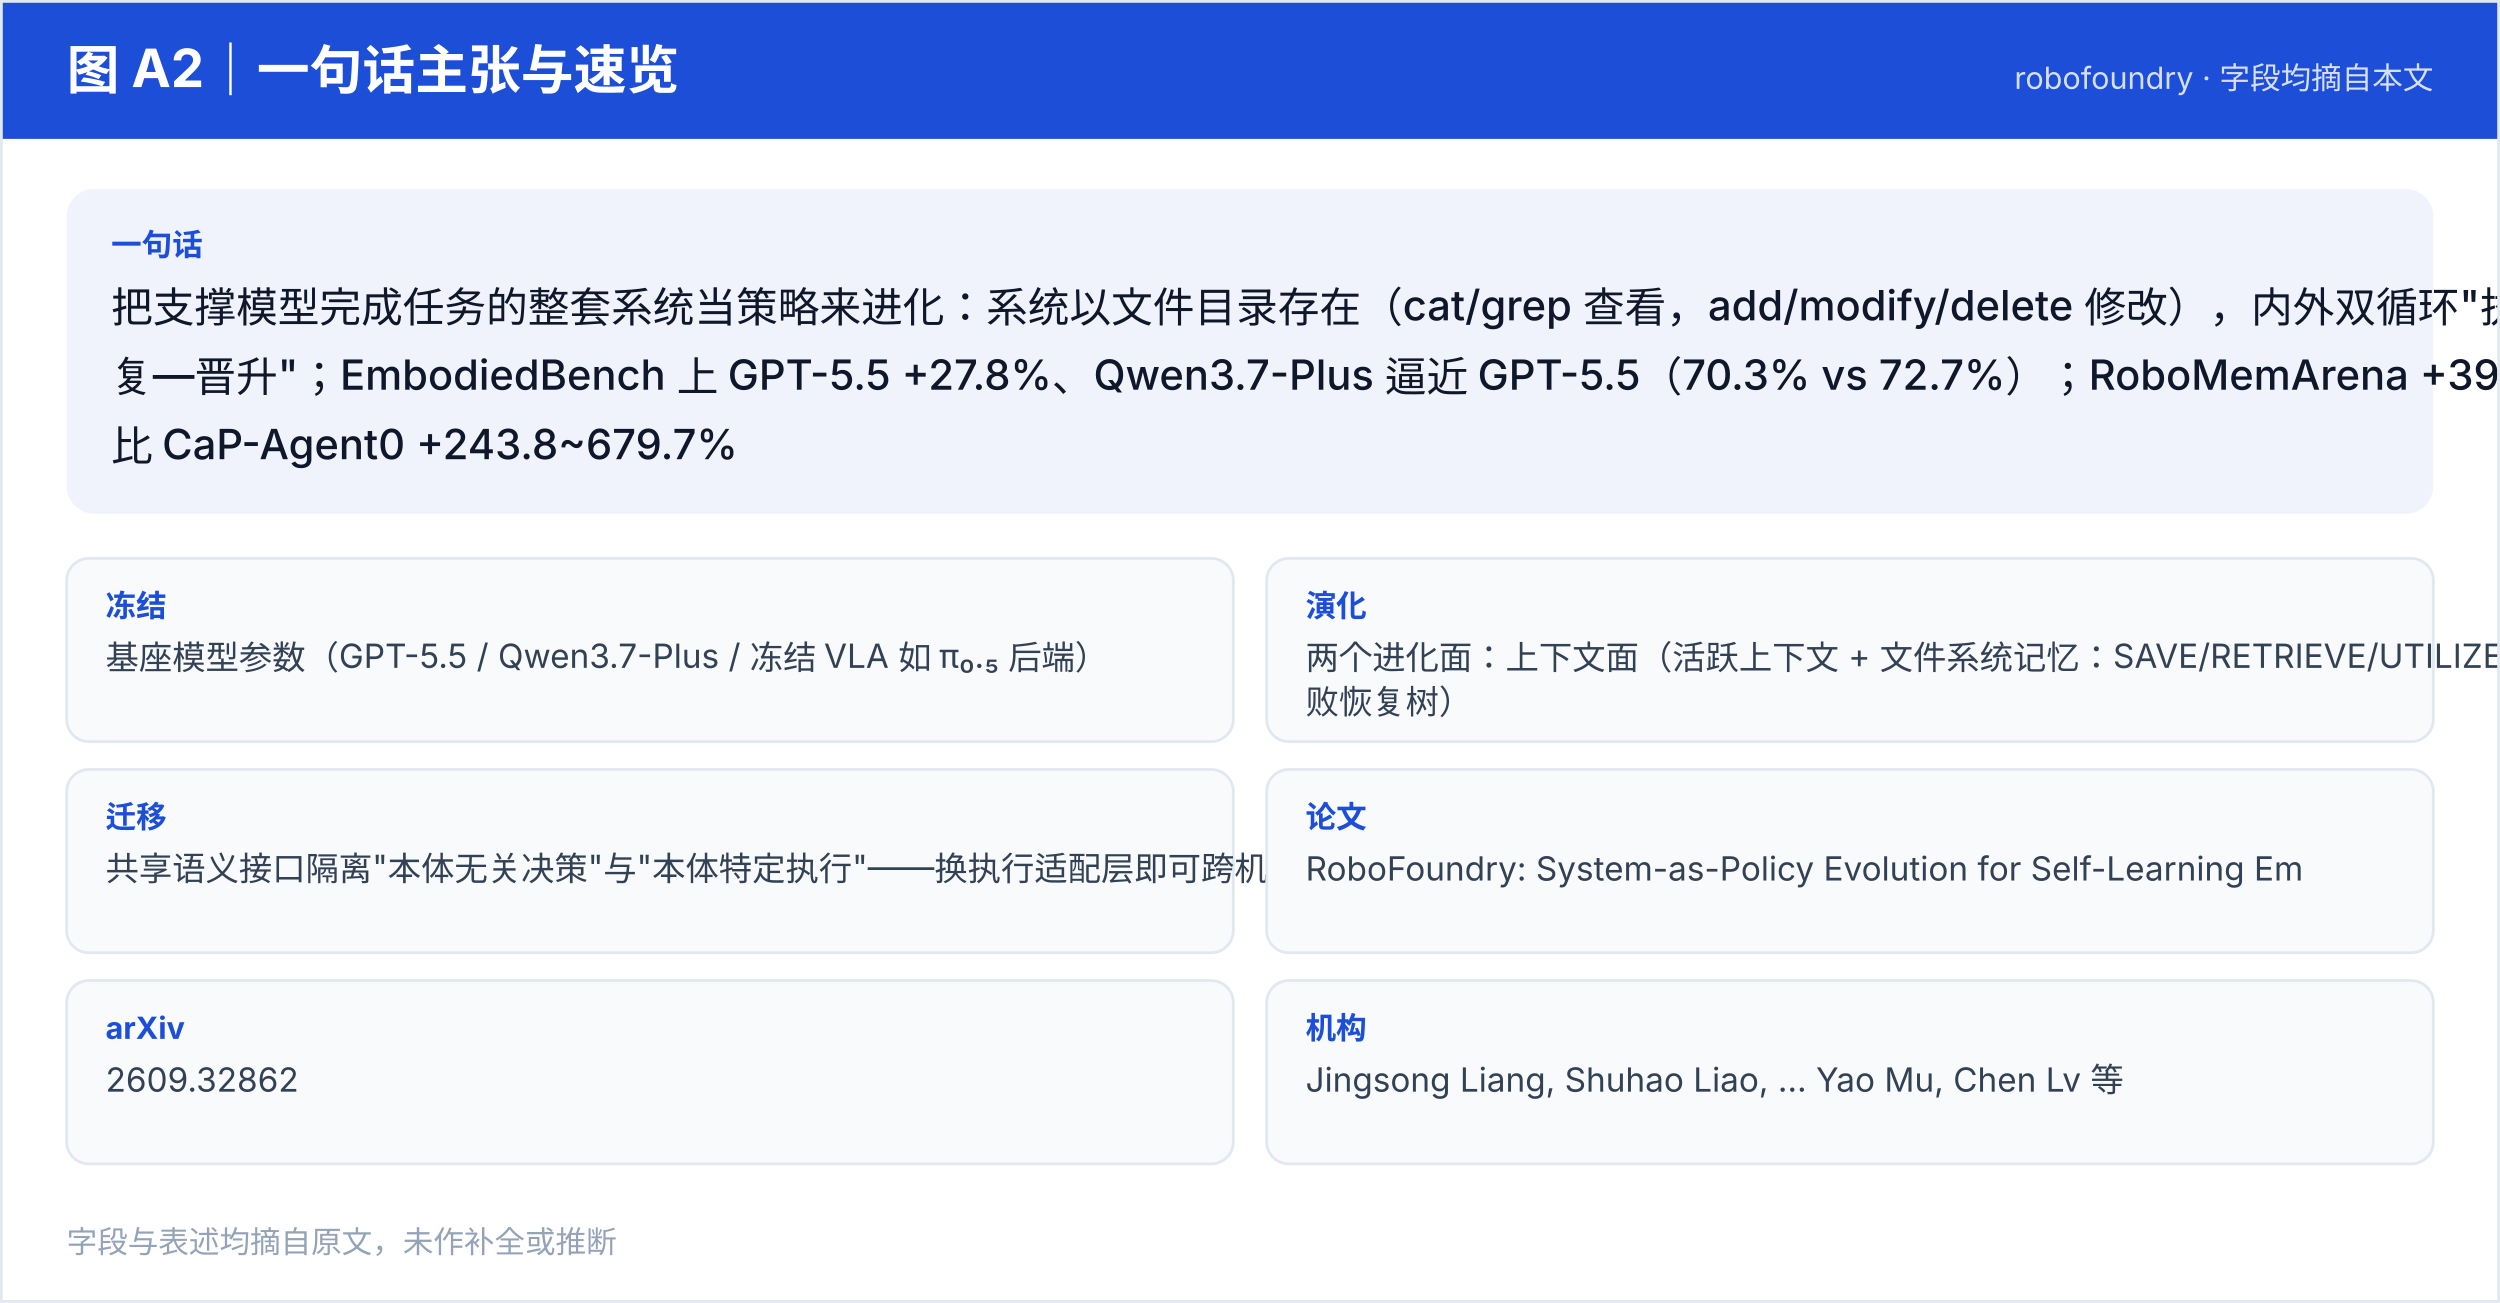
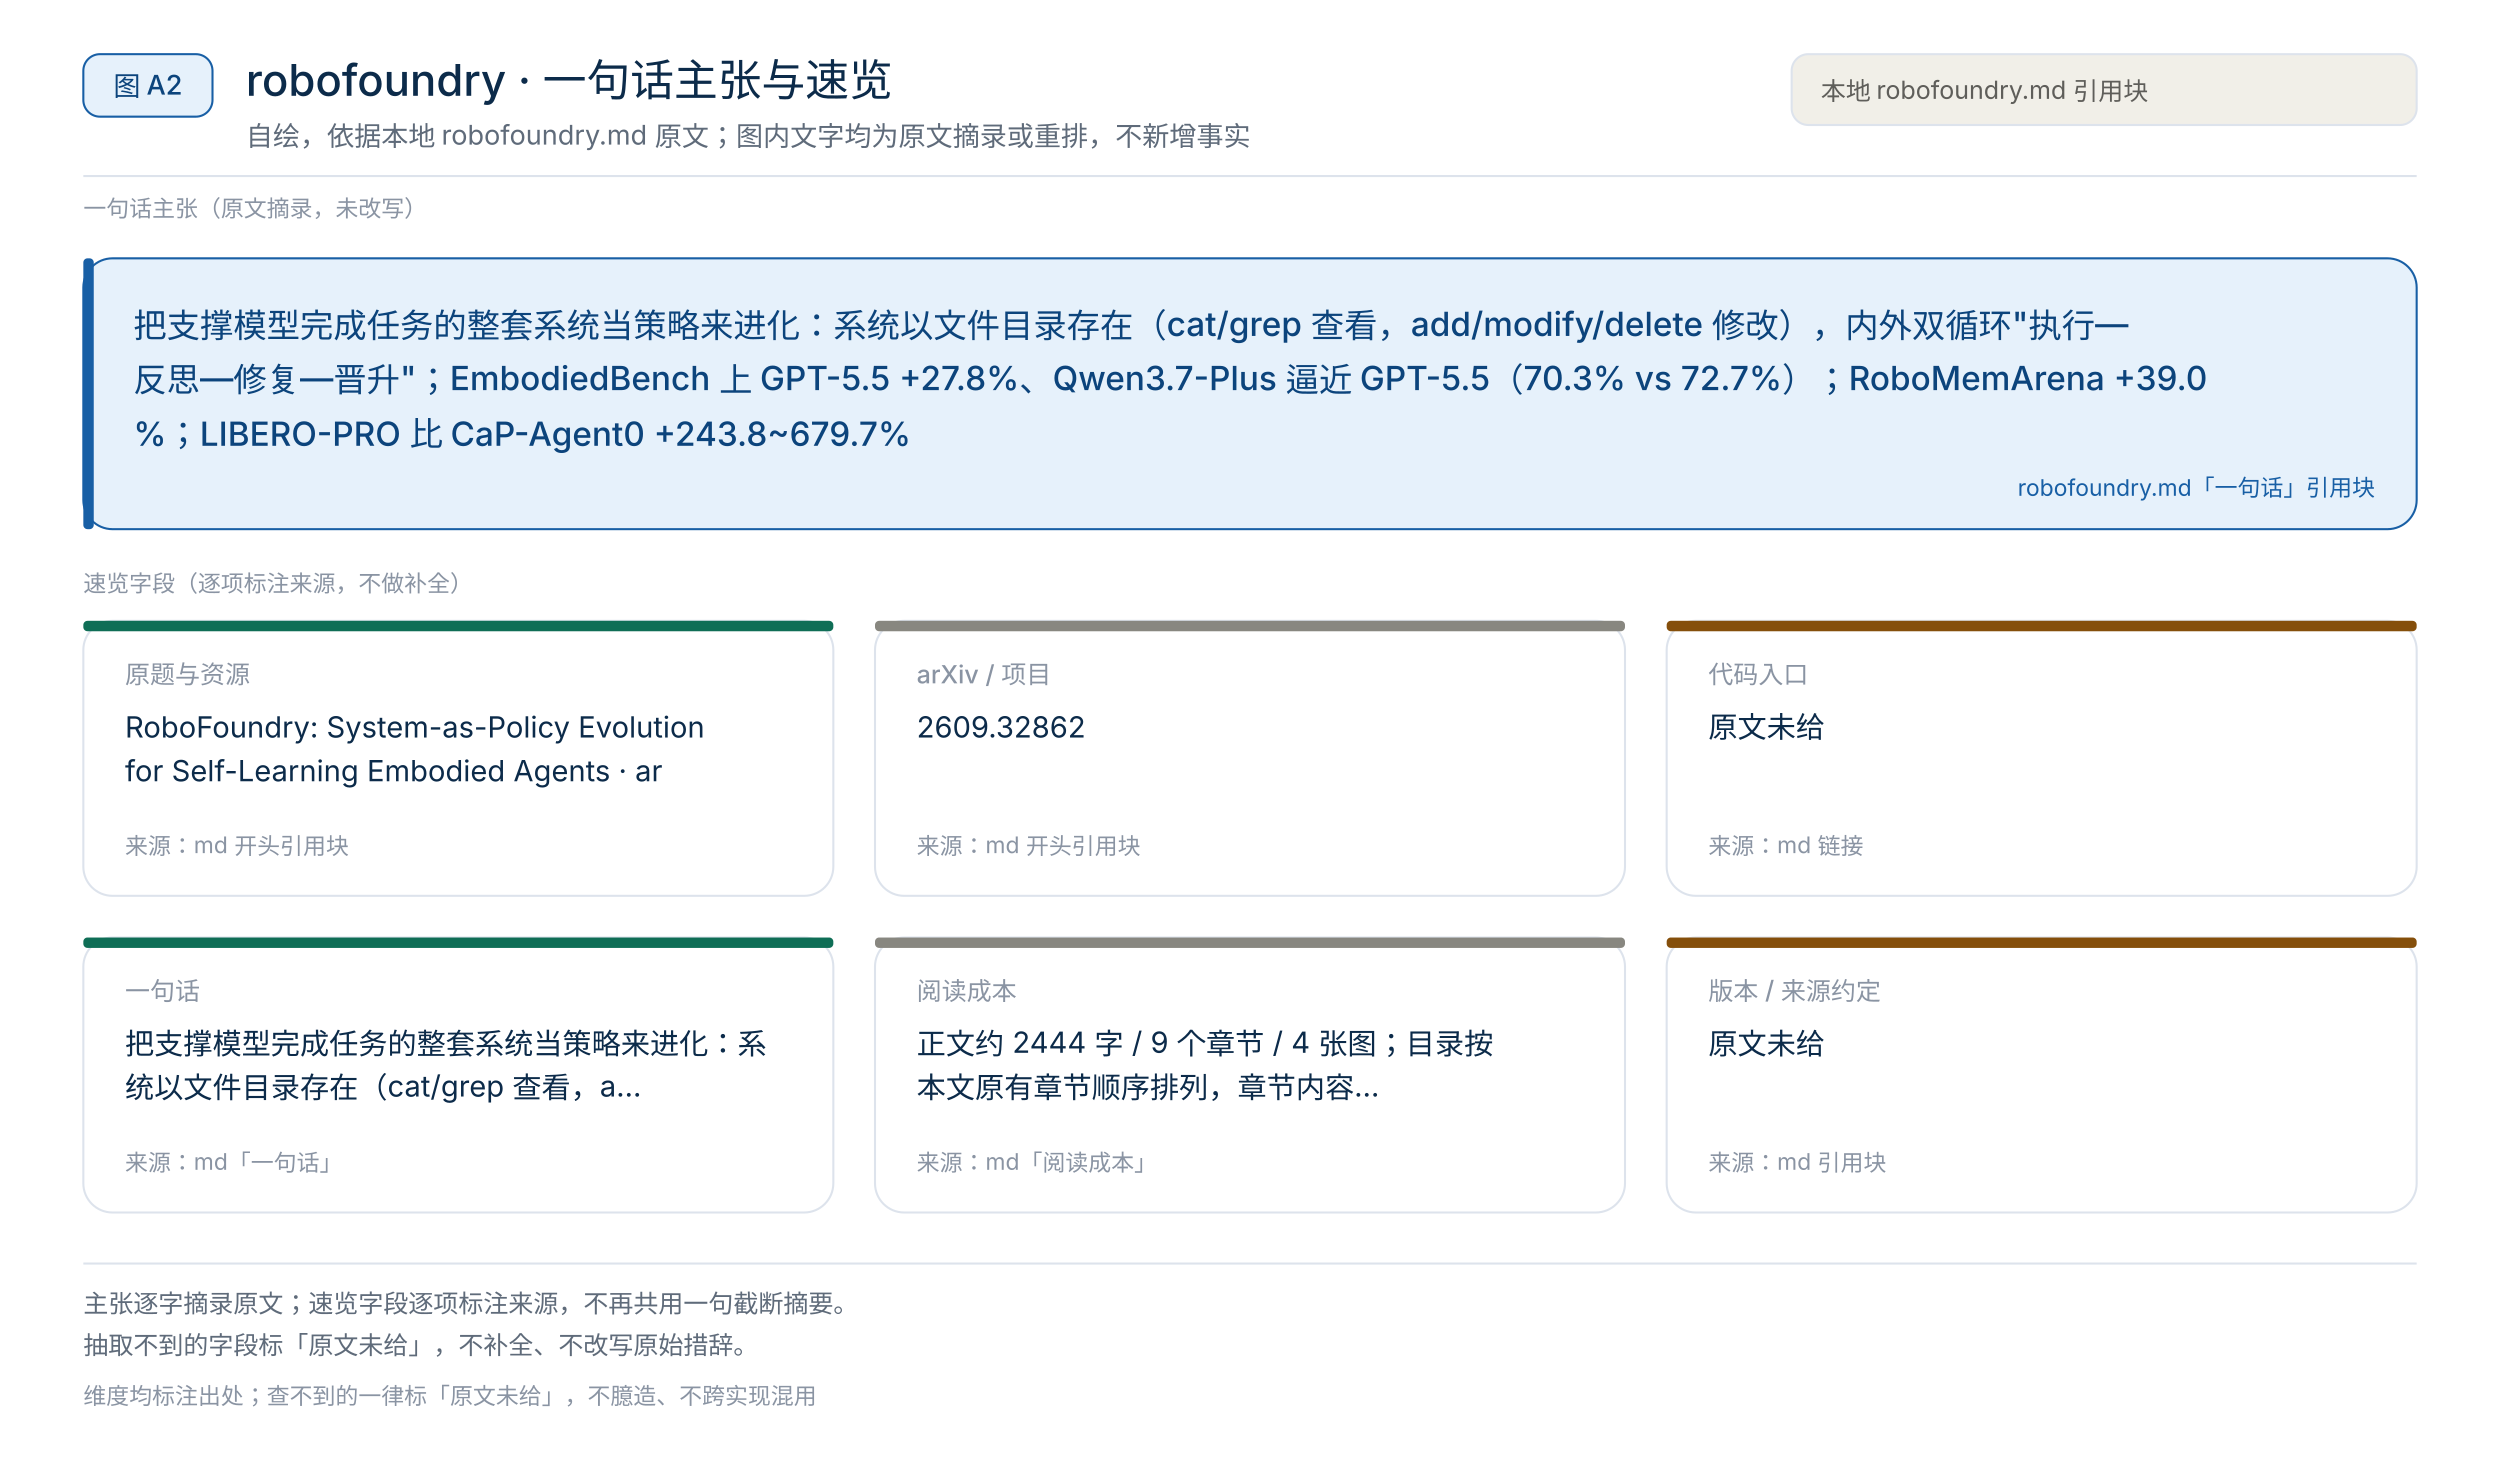
- <svg xmlns="http://www.w3.org/2000/svg" viewBox="0 0 900 469" width="900" height="469" font-family="PingFang SC, -apple-system, BlinkMacSystemFont, Microsoft YaHei, sans-serif">
-   <rect width="900" height="469" fill="#ffffff" />
-   <rect x="0" y="0" width="900" height="50" fill="#1d4ed8" />
-   <text x="24" y="32" font-size="19" fill="#ffffff" font-weight="700" text-anchor="start">图 A2｜一句话主张与速览</text>
-   <text x="876" y="32" font-size="11" fill="#ffffff" font-weight="400" text-anchor="end" opacity="0.82">robofoundry · 字段均摘自本文</text>
-   <rect x="24" y="68" width="852" height="117" rx="10" fill="#1d4ed8" opacity="0.07" />
-   <text x="40" y="92" font-size="11" fill="#1d4ed8" font-weight="700" text-anchor="start">一句话</text>
-   <text x="40" y="116" font-size="15" fill="#0f172a" font-weight="500" text-anchor="start">把支撑模型完成任务的整套系统当策略来进化：系统以文件目录存在（cat/grep 查看，add/modify/delete 修改），内外双循环"执行—反思—修</text>
-   <text x="40" y="141" font-size="15" fill="#0f172a" font-weight="500" text-anchor="start">复—晋升"；EmbodiedBench 上 GPT-5.5 +27.8%、Qwen3.7-Plus 逼近 GPT-5.5（70.3% vs 72.7%）；RoboMemArena +39.0%；LIBERO-PRO </text>
-   <text x="40" y="166" font-size="15" fill="#0f172a" font-weight="500" text-anchor="start">比 CaP-Agent0 +243.8~679.7%</text>
-   <rect x="24" y="201" width="420" height="66" rx="8" fill="#f8fafc" stroke="#e2e8f0" />
-   <text x="38" y="222" font-size="11" fill="#1d4ed8" font-weight="700" text-anchor="start">冻结</text>
-   <text x="38" y="241" font-size="12" fill="#334155" font-weight="400" text-anchor="start">基座模型参数（GPT-5.5 / Qwen3.7-Plus / 冻结 VLA 如 π₀.₅ 后端）</text>
-   <rect x="456" y="201" width="420" height="66" rx="8" fill="#f8fafc" stroke="#e2e8f0" />
-   <text x="470" y="222" font-size="11" fill="#1d4ed8" font-weight="700" text-anchor="start">演化</text>
-   <text x="470" y="241" font-size="12" fill="#334155" font-weight="400" text-anchor="start">两个进化面：上下文面（活跃上下文 + 文件系统记忆：SAVE/RETRIEVE/UTILIZE）+ 技能面（原子技能→组合流程→失</text>
-   <text x="470" y="257" font-size="12" fill="#334155" font-weight="400" text-anchor="start">败恢复树）</text>
-   <rect x="24" y="277" width="420" height="66" rx="8" fill="#f8fafc" stroke="#e2e8f0" />
-   <text x="38" y="298" font-size="11" fill="#1d4ed8" font-weight="700" text-anchor="start">迁移</text>
-   <text x="38" y="317" font-size="12" fill="#334155" font-weight="400" text-anchor="start">共享语义接口隔离"本体无关决策"与"本体特定执行"——换执行适配层即可跨机器人复用</text>
-   <rect x="456" y="277" width="420" height="66" rx="8" fill="#f8fafc" stroke="#e2e8f0" />
-   <text x="470" y="298" font-size="11" fill="#1d4ed8" font-weight="700" text-anchor="start">论文</text>
-   <text x="470" y="317" font-size="12" fill="#334155" font-weight="400" text-anchor="start">RoboFoundry: System-as-Policy Evolution for Self-Learning Em</text>
-   <rect x="24" y="353" width="420" height="66" rx="8" fill="#f8fafc" stroke="#e2e8f0" />
-   <text x="38" y="374" font-size="11" fill="#1d4ed8" font-weight="700" text-anchor="start">arXiv</text>
-   <text x="38" y="393" font-size="12" fill="#334155" font-weight="400" text-anchor="start">2609.32862</text>
-   <rect x="456" y="353" width="420" height="66" rx="8" fill="#f8fafc" stroke="#e2e8f0" />
-   <text x="470" y="374" font-size="11" fill="#1d4ed8" font-weight="700" text-anchor="start">机构</text>
-   <text x="470" y="393" font-size="12" fill="#334155" font-weight="400" text-anchor="start">Jingsong Liang, Shuhao Liao, … Yao Mu, Chen Lv 等</text>
-   <text x="24" y="451" font-size="11" fill="#94a3b8" font-weight="400" text-anchor="start">字段与表述均摘自原文，未作补全或推断</text>
-   <rect x="0.5" y="0.5" width="899" height="468" fill="none" stroke="#e2e8f0" />
+ <svg xmlns="http://www.w3.org/2000/svg" width="1200" height="704" viewBox="0 0 1200 704" role="img">
+   <defs>
+     <marker id="arrow" viewBox="0 0 10 10" refX="8" refY="5" markerWidth="6" markerHeight="6" orient="auto-start-reverse">
+       <path d="M2 1L8 5L2 9" fill="none" stroke="#185FA5" stroke-width="1.6" stroke-linecap="round" stroke-linejoin="round" />
+     </marker>
+   </defs>
+   <rect x="0" y="0" width="1200" height="704" rx="0" fill="#FFFFFF" stroke="#FFFFFF" stroke-width="1" />
+   <text x="118" y="46" font-family="-apple-system,BlinkMacSystemFont,'PingFang SC','Microsoft YaHei',sans-serif" font-size="21" font-weight="500" fill="#0C2B4A" text-anchor="start">robofoundry · 一句话主张与速览</text>
+   <text x="118" y="70" font-family="-apple-system,BlinkMacSystemFont,'PingFang SC','Microsoft YaHei',sans-serif" font-size="13" font-weight="400" fill="#5F6B7A" text-anchor="start">自绘，依据本地 robofoundry.md 原文；图内文字均为原文摘录或重排，不新增事实</text>
+   <rect x="40" y="84" width="1120" height="1" rx="0" fill="#DDE3EC" stroke="#DDE3EC" stroke-width="0" />
+   <rect x="860" y="26" width="300" height="34" rx="8" fill="#F1EFE8" stroke="#DDE3EC" stroke-width="1" />
+   <text x="874" y="48" font-family="-apple-system,BlinkMacSystemFont,'PingFang SC','Microsoft YaHei',sans-serif" font-size="12" font-weight="400" fill="#5F5E5A" text-anchor="start">本地 robofoundry.md 引用块</text>
+   <rect x="40" y="26" width="62" height="30" rx="8" fill="#E6F1FB" stroke="#185FA5" stroke-width="1" />
+   <text x="71" y="46" font-family="-apple-system,BlinkMacSystemFont,'PingFang SC','Microsoft YaHei',sans-serif" font-size="13" font-weight="500" fill="#0C447C" text-anchor="middle">图 A2</text>
+   <text x="40" y="104" font-family="-apple-system,BlinkMacSystemFont,'PingFang SC','Microsoft YaHei',sans-serif" font-size="11" font-weight="400" fill="#8A94A3" text-anchor="start">一句话主张（原文摘录，未改写）</text>
+   <rect x="40" y="124" width="1120" height="130" rx="14" fill="#E6F1FB" stroke="#185FA5" stroke-width="1" />
+   <rect x="40" y="124" width="5" height="130" rx="2" fill="#185FA5" stroke="#185FA5" stroke-width="0" />
+   <text x="64" y="162" font-family="-apple-system,BlinkMacSystemFont,'PingFang SC','Microsoft YaHei',sans-serif" font-size="16" font-weight="500" fill="#0C447C" text-anchor="start">把支撑模型完成任务的整套系统当策略来进化：系统以文件目录存在（cat/grep 查看，add/modify/delete 修改），内外双循环"执行—</text>
+   <text x="64" y="188" font-family="-apple-system,BlinkMacSystemFont,'PingFang SC','Microsoft YaHei',sans-serif" font-size="16" font-weight="500" fill="#0C447C" text-anchor="start">反思—修复—晋升"；EmbodiedBench 上 GPT-5.5 +27.8%、Qwen3.7-Plus 逼近 GPT-5.5（70.3% vs 72.7%）；RoboMemArena +39.0</text>
+   <text x="64" y="214" font-family="-apple-system,BlinkMacSystemFont,'PingFang SC','Microsoft YaHei',sans-serif" font-size="16" font-weight="500" fill="#0C447C" text-anchor="start">%；LIBERO-PRO 比 CaP-Agent0 +243.8~679.7%</text>
+   <text x="1140" y="238" font-family="-apple-system,BlinkMacSystemFont,'PingFang SC','Microsoft YaHei',sans-serif" font-size="11" font-weight="400" fill="#185FA5" text-anchor="end">robofoundry.md「一句话」引用块</text>
+   <text x="40" y="284" font-family="-apple-system,BlinkMacSystemFont,'PingFang SC','Microsoft YaHei',sans-serif" font-size="11" font-weight="400" fill="#8A94A3" text-anchor="start">速览字段（逐项标注来源，不做补全）</text>
+   <rect x="40" y="298" width="360" height="132" rx="14" fill="#FFFFFF" stroke="#DDE3EC" stroke-width="1" />
+   <rect x="40" y="298" width="360" height="5" rx="2" fill="#0F6E56" stroke="#0F6E56" stroke-width="0" />
+   <text x="60" y="328" font-family="-apple-system,BlinkMacSystemFont,'PingFang SC','Microsoft YaHei',sans-serif" font-size="12" font-weight="500" fill="#8A94A3" text-anchor="start">原题与资源</text>
+   <text x="60" y="354" font-family="-apple-system,BlinkMacSystemFont,'PingFang SC','Microsoft YaHei',sans-serif" font-size="14" font-weight="400" fill="#0C2B4A" text-anchor="start">RoboFoundry: System-as-Policy Evolution</text>
+   <text x="60" y="375" font-family="-apple-system,BlinkMacSystemFont,'PingFang SC','Microsoft YaHei',sans-serif" font-size="14" font-weight="400" fill="#0C2B4A" text-anchor="start"> for Self-Learning Embodied Agents · ar</text>
+   <text x="60" y="410" font-family="-apple-system,BlinkMacSystemFont,'PingFang SC','Microsoft YaHei',sans-serif" font-size="11" font-weight="400" fill="#8A94A3" text-anchor="start">来源：md 开头引用块</text>
+   <rect x="420" y="298" width="360" height="132" rx="14" fill="#FFFFFF" stroke="#DDE3EC" stroke-width="1" />
+   <rect x="420" y="298" width="360" height="5" rx="2" fill="#888780" stroke="#888780" stroke-width="0" />
+   <text x="440" y="328" font-family="-apple-system,BlinkMacSystemFont,'PingFang SC','Microsoft YaHei',sans-serif" font-size="12" font-weight="500" fill="#8A94A3" text-anchor="start">arXiv / 项目</text>
+   <text x="440" y="354" font-family="-apple-system,BlinkMacSystemFont,'PingFang SC','Microsoft YaHei',sans-serif" font-size="14" font-weight="400" fill="#0C2B4A" text-anchor="start">2609.32862</text>
+   <text x="440" y="410" font-family="-apple-system,BlinkMacSystemFont,'PingFang SC','Microsoft YaHei',sans-serif" font-size="11" font-weight="400" fill="#8A94A3" text-anchor="start">来源：md 开头引用块</text>
+   <rect x="800" y="298" width="360" height="132" rx="14" fill="#FFFFFF" stroke="#DDE3EC" stroke-width="1" />
+   <rect x="800" y="298" width="360" height="5" rx="2" fill="#854F0B" stroke="#854F0B" stroke-width="0" />
+   <text x="820" y="328" font-family="-apple-system,BlinkMacSystemFont,'PingFang SC','Microsoft YaHei',sans-serif" font-size="12" font-weight="500" fill="#8A94A3" text-anchor="start">代码入口</text>
+   <text x="820" y="354" font-family="-apple-system,BlinkMacSystemFont,'PingFang SC','Microsoft YaHei',sans-serif" font-size="14" font-weight="400" fill="#0C2B4A" text-anchor="start">原文未给</text>
+   <text x="820" y="410" font-family="-apple-system,BlinkMacSystemFont,'PingFang SC','Microsoft YaHei',sans-serif" font-size="11" font-weight="400" fill="#8A94A3" text-anchor="start">来源：md 链接</text>
+   <rect x="40" y="450" width="360" height="132" rx="14" fill="#FFFFFF" stroke="#DDE3EC" stroke-width="1" />
+   <rect x="40" y="450" width="360" height="5" rx="2" fill="#0F6E56" stroke="#0F6E56" stroke-width="0" />
+   <text x="60" y="480" font-family="-apple-system,BlinkMacSystemFont,'PingFang SC','Microsoft YaHei',sans-serif" font-size="12" font-weight="500" fill="#8A94A3" text-anchor="start">一句话</text>
+   <text x="60" y="506" font-family="-apple-system,BlinkMacSystemFont,'PingFang SC','Microsoft YaHei',sans-serif" font-size="14" font-weight="400" fill="#0C2B4A" text-anchor="start">把支撑模型完成任务的整套系统当策略来进化：系</text>
+   <text x="60" y="527" font-family="-apple-system,BlinkMacSystemFont,'PingFang SC','Microsoft YaHei',sans-serif" font-size="14" font-weight="400" fill="#0C2B4A" text-anchor="start">统以文件目录存在（cat/grep 查看，a…</text>
+   <text x="60" y="562" font-family="-apple-system,BlinkMacSystemFont,'PingFang SC','Microsoft YaHei',sans-serif" font-size="11" font-weight="400" fill="#8A94A3" text-anchor="start">来源：md「一句话」</text>
+   <rect x="420" y="450" width="360" height="132" rx="14" fill="#FFFFFF" stroke="#DDE3EC" stroke-width="1" />
+   <rect x="420" y="450" width="360" height="5" rx="2" fill="#888780" stroke="#888780" stroke-width="0" />
+   <text x="440" y="480" font-family="-apple-system,BlinkMacSystemFont,'PingFang SC','Microsoft YaHei',sans-serif" font-size="12" font-weight="500" fill="#8A94A3" text-anchor="start">阅读成本</text>
+   <text x="440" y="506" font-family="-apple-system,BlinkMacSystemFont,'PingFang SC','Microsoft YaHei',sans-serif" font-size="14" font-weight="400" fill="#0C2B4A" text-anchor="start">正文约 2444 字 / 9 个章节 / 4 张图；目录按</text>
+   <text x="440" y="527" font-family="-apple-system,BlinkMacSystemFont,'PingFang SC','Microsoft YaHei',sans-serif" font-size="14" font-weight="400" fill="#0C2B4A" text-anchor="start">本文原有章节顺序排列，章节内容…</text>
+   <text x="440" y="562" font-family="-apple-system,BlinkMacSystemFont,'PingFang SC','Microsoft YaHei',sans-serif" font-size="11" font-weight="400" fill="#8A94A3" text-anchor="start">来源：md「阅读成本」</text>
+   <rect x="800" y="450" width="360" height="132" rx="14" fill="#FFFFFF" stroke="#DDE3EC" stroke-width="1" />
+   <rect x="800" y="450" width="360" height="5" rx="2" fill="#854F0B" stroke="#854F0B" stroke-width="0" />
+   <text x="820" y="480" font-family="-apple-system,BlinkMacSystemFont,'PingFang SC','Microsoft YaHei',sans-serif" font-size="12" font-weight="500" fill="#8A94A3" text-anchor="start">版本 / 来源约定</text>
+   <text x="820" y="506" font-family="-apple-system,BlinkMacSystemFont,'PingFang SC','Microsoft YaHei',sans-serif" font-size="14" font-weight="400" fill="#0C2B4A" text-anchor="start">原文未给</text>
+   <text x="820" y="562" font-family="-apple-system,BlinkMacSystemFont,'PingFang SC','Microsoft YaHei',sans-serif" font-size="11" font-weight="400" fill="#8A94A3" text-anchor="start">来源：md 引用块</text>
+   <rect x="40" y="606" width="1120" height="1" rx="0" fill="#DDE3EC" stroke="#DDE3EC" stroke-width="0" />
+   <text x="40" y="630" font-family="-apple-system,BlinkMacSystemFont,'PingFang SC','Microsoft YaHei',sans-serif" font-size="12" font-weight="400" fill="#5F6B7A" text-anchor="start">主张逐字摘录原文；速览字段逐项标注来源，不再共用一句截断摘要。</text>
+   <text x="40" y="650" font-family="-apple-system,BlinkMacSystemFont,'PingFang SC','Microsoft YaHei',sans-serif" font-size="12" font-weight="400" fill="#5F6B7A" text-anchor="start">抽取不到的字段标「原文未给」，不补全、不改写原始措辞。</text>
+   <text x="40" y="674" font-family="-apple-system,BlinkMacSystemFont,'PingFang SC','Microsoft YaHei',sans-serif" font-size="11" font-weight="400" fill="#8A94A3" text-anchor="start">维度均标注出处；查不到的一律标「原文未给」，不臆造、不跨实现混用</text>
</svg>
